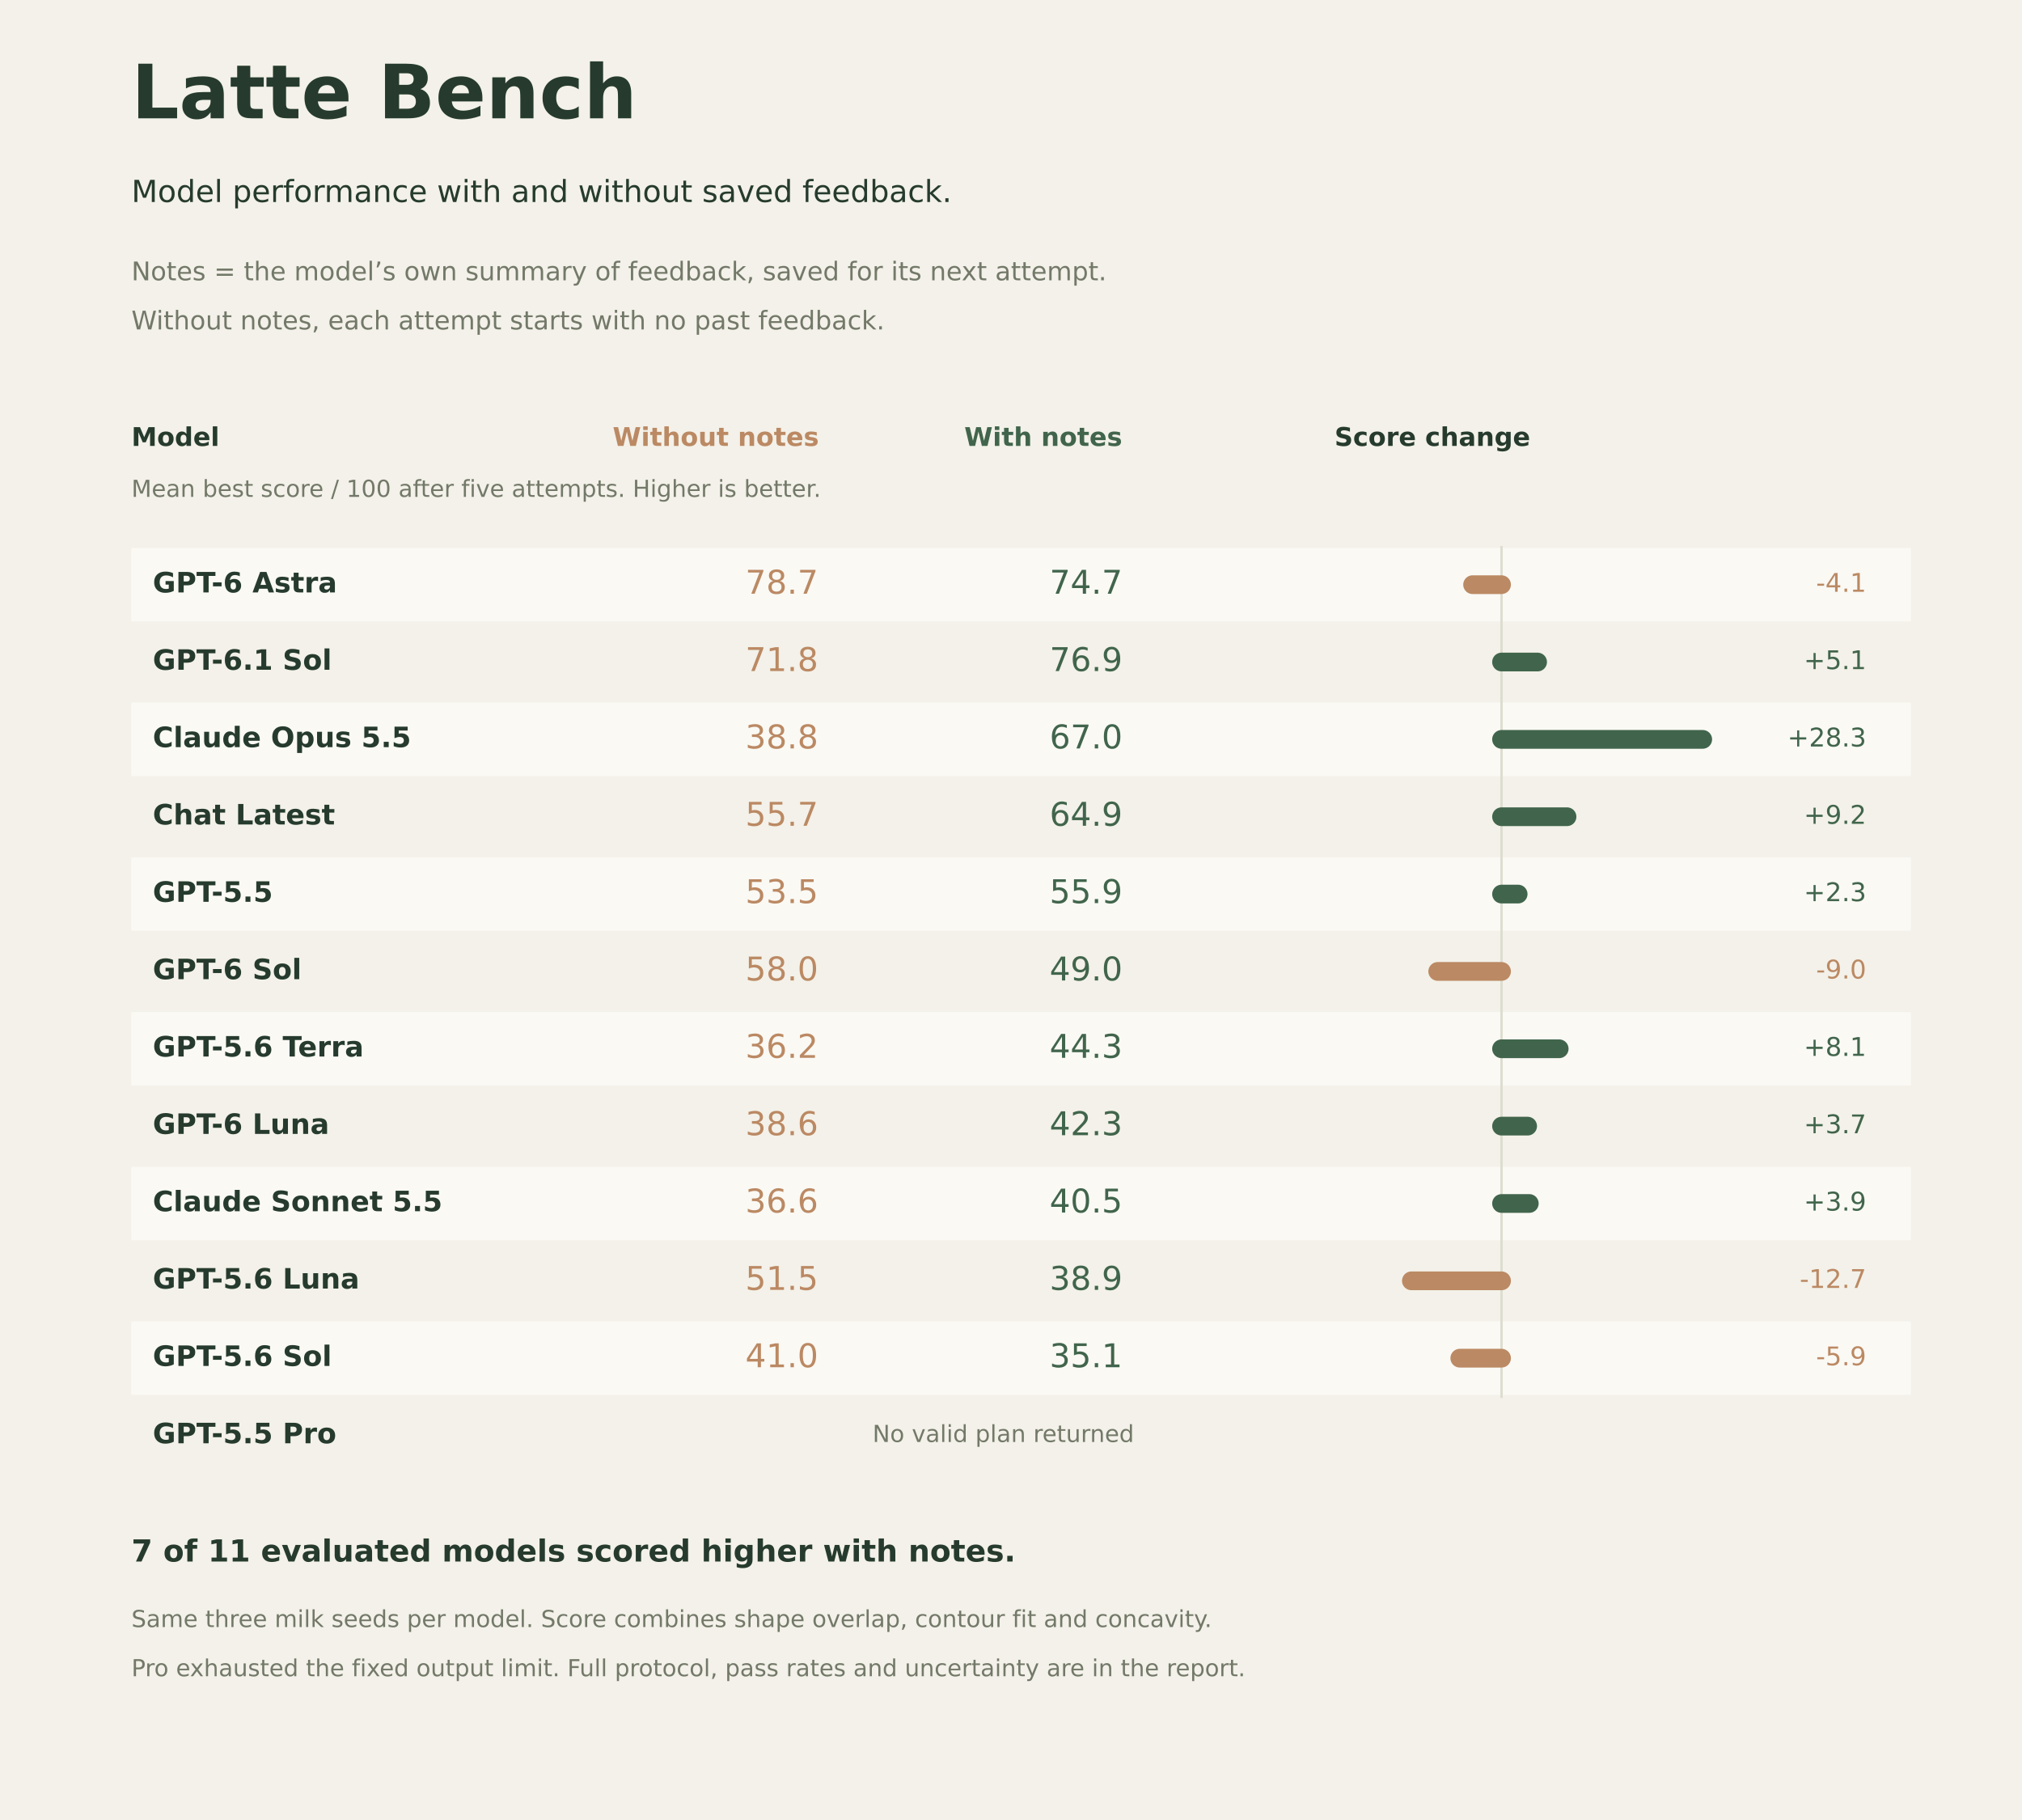
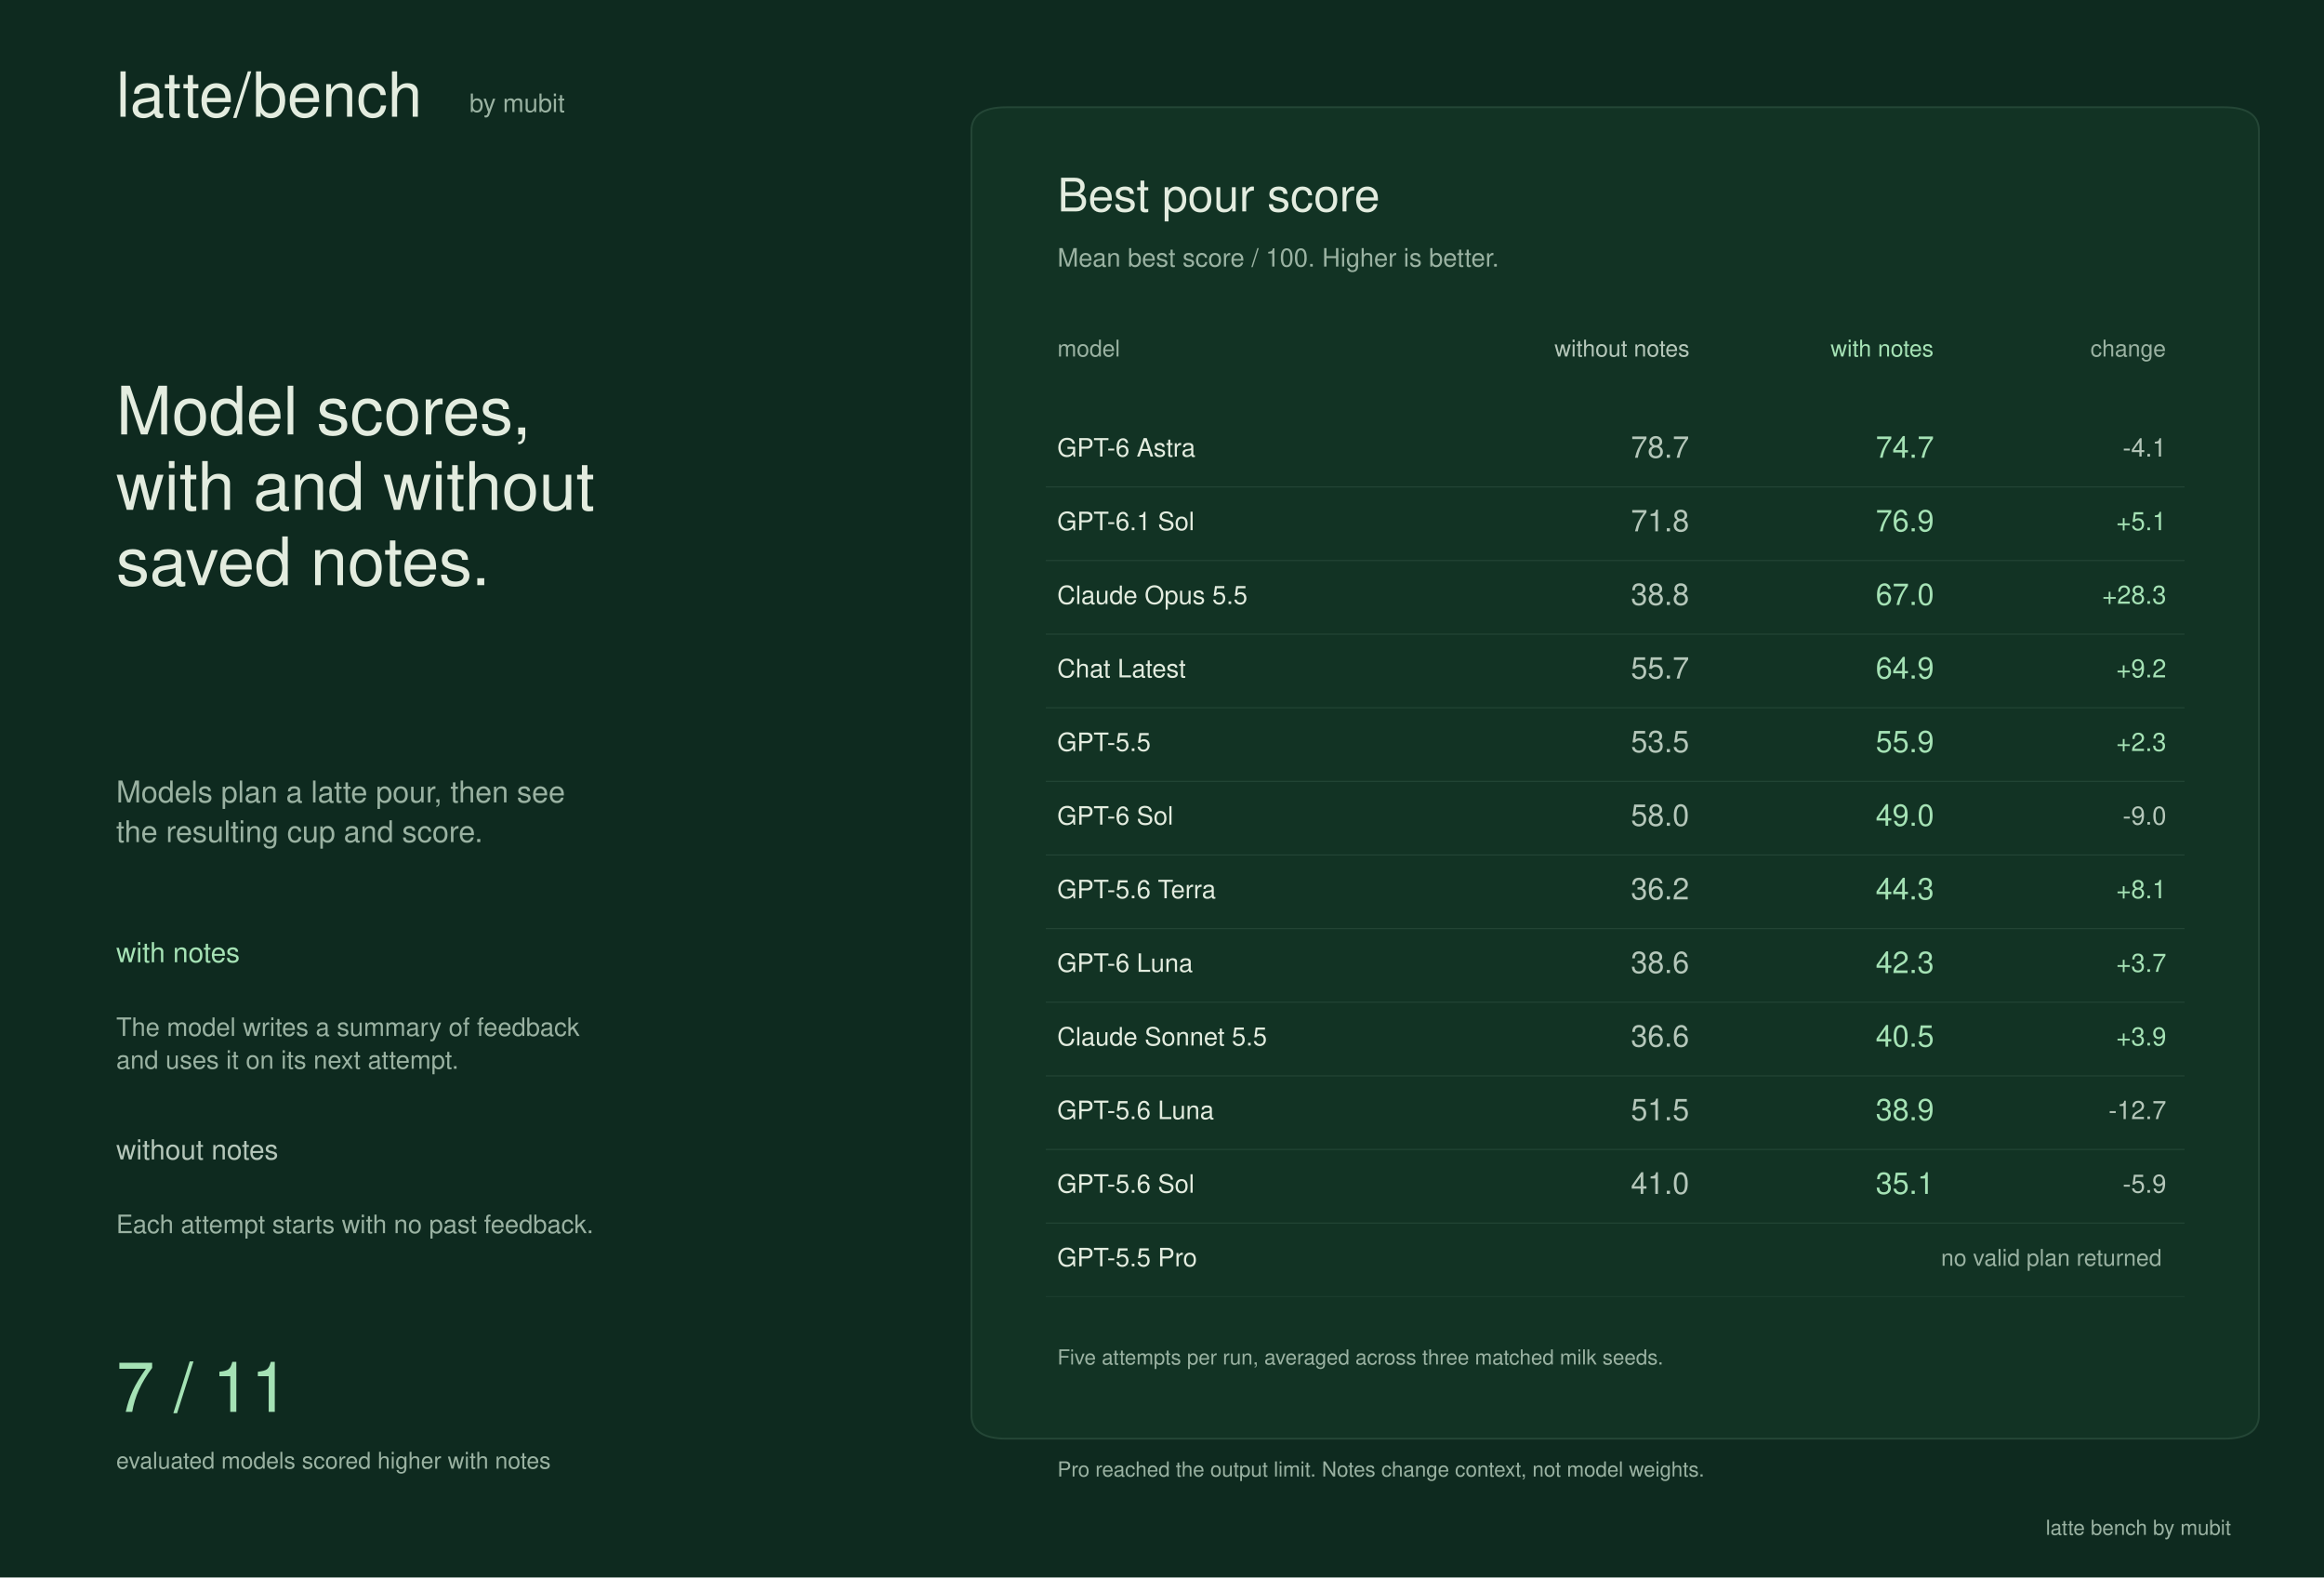
- <svg xmlns="http://www.w3.org/2000/svg" width="864pt" height="777.6pt" viewBox="0 0 864 777.6" version="1.1">
+ <svg xmlns="http://www.w3.org/2000/svg" width="1008pt" height="684pt" viewBox="0 0 1008 684" version="1.1">
  <defs>
    <style type="text/css">*{stroke-linejoin: round; stroke-linecap: butt}</style>
  </defs>
  <g id="figure_1">
    <g id="patch_1">
-       <path d="M 0 777.6 L 864 777.6 L 864 0 L 0 0 z " style="fill: #f3f1e9" />
+       <path d="M 0 684 L 1008 684 L 1008 0 L 0 0 z " style="fill: #0e2a1f" />
+     </g>
+     <g id="patch_2">
+       <path d="M 436.464 623.808 L 964.656 623.808 Q 979.776 623.808 979.776 613.548 L 979.776 56.772 Q 979.776 46.512 964.656 46.512 L 436.464 46.512 Q 421.344 46.512 421.344 56.772 L 421.344 613.548 Q 421.344 623.808 436.464 623.808 z " style="fill: #123324; stroke: #244636; stroke-width: 0.8; stroke-linejoin: miter" />
    </g>
    <g id="axes_1">
-       <g id="patch_2">
-         <path d="M 56.16 234.602 L 816.48 234.602 L 816.48 265.006 L 56.16 265.006 z " clip-path="url(#p5336621dbf)" style="fill: #faf9f4; stroke: #faf9f4; stroke-linejoin: miter" />
-       </g>
-       <g id="patch_3">
-         <path d="M 56.16 300.698 L 816.48 300.698 L 816.48 331.102 L 56.16 331.102 z " clip-path="url(#p5336621dbf)" style="fill: #faf9f4; stroke: #faf9f4; stroke-linejoin: miter" />
-       </g>
-       <g id="patch_4">
-         <path d="M 56.16 366.794 L 816.48 366.794 L 816.48 397.198 L 56.16 397.198 z " clip-path="url(#p5336621dbf)" style="fill: #faf9f4; stroke: #faf9f4; stroke-linejoin: miter" />
-       </g>
-       <g id="patch_5">
-         <path d="M 56.16 432.89 L 816.48 432.89 L 816.48 463.294 L 56.16 463.294 z " clip-path="url(#p5336621dbf)" style="fill: #faf9f4; stroke: #faf9f4; stroke-linejoin: miter" />
-       </g>
-       <g id="patch_6">
-         <path d="M 56.16 498.986 L 816.48 498.986 L 816.48 529.39 L 56.16 529.39 z " clip-path="url(#p5336621dbf)" style="fill: #faf9f4; stroke: #faf9f4; stroke-linejoin: miter" />
-       </g>
-       <g id="patch_7">
-         <path d="M 56.16 565.082 L 816.48 565.082 L 816.48 595.486 L 56.16 595.486 z " clip-path="url(#p5336621dbf)" style="fill: #faf9f4; stroke: #faf9f4; stroke-linejoin: miter" />
-       </g>
      <g id="line2d_1">
-         <path d="M 641.606 233.28 L 641.606 596.808 " clip-path="url(#p5336621dbf)" style="fill: none; stroke: #dddccf; stroke-linecap: square" />
+         <path d="M 453.6 211.128 L 947.52 211.128 " clip-path="url(#p96847e91b3)" style="fill: none; stroke: #244636; stroke-width: 0.45; stroke-linecap: square" />
      </g>
      <g id="line2d_2">
-         <path d="M 641.606 249.804 L 629.239 249.804 " clip-path="url(#p5336621dbf)" style="fill: none; stroke: #bb8963; stroke-width: 8; stroke-linecap: round" />
+         <path d="M 453.6 243.048 L 947.52 243.048 " clip-path="url(#p96847e91b3)" style="fill: none; stroke: #244636; stroke-width: 0.45; stroke-linecap: square" />
      </g>
      <g id="line2d_3">
-         <path d="M 641.606 282.852 L 657.016 282.852 " clip-path="url(#p5336621dbf)" style="fill: none; stroke: #41654c; stroke-width: 8; stroke-linecap: round" />
+         <path d="M 453.6 274.968 L 947.52 274.968 " clip-path="url(#p96847e91b3)" style="fill: none; stroke: #244636; stroke-width: 0.45; stroke-linecap: square" />
      </g>
      <g id="line2d_4">
-         <path d="M 641.606 315.9 L 727.573 315.9 " clip-path="url(#p5336621dbf)" style="fill: none; stroke: #41654c; stroke-width: 8; stroke-linecap: round" />
+         <path d="M 453.6 306.888 L 947.52 306.888 " clip-path="url(#p96847e91b3)" style="fill: none; stroke: #244636; stroke-width: 0.45; stroke-linecap: square" />
      </g>
      <g id="line2d_5">
-         <path d="M 641.606 348.948 L 669.586 348.948 " clip-path="url(#p5336621dbf)" style="fill: none; stroke: #41654c; stroke-width: 8; stroke-linecap: round" />
+         <path d="M 453.6 338.808 L 947.52 338.808 " clip-path="url(#p96847e91b3)" style="fill: none; stroke: #244636; stroke-width: 0.45; stroke-linecap: square" />
      </g>
      <g id="line2d_6">
-         <path d="M 641.606 381.996 L 648.703 381.996 " clip-path="url(#p5336621dbf)" style="fill: none; stroke: #41654c; stroke-width: 8; stroke-linecap: round" />
+         <path d="M 453.6 370.728 L 947.52 370.728 " clip-path="url(#p96847e91b3)" style="fill: none; stroke: #244636; stroke-width: 0.45; stroke-linecap: square" />
      </g>
      <g id="line2d_7">
-         <path d="M 641.606 415.044 L 614.336 415.044 " clip-path="url(#p5336621dbf)" style="fill: none; stroke: #bb8963; stroke-width: 8; stroke-linecap: round" />
+         <path d="M 453.6 402.648 L 947.52 402.648 " clip-path="url(#p96847e91b3)" style="fill: none; stroke: #244636; stroke-width: 0.45; stroke-linecap: square" />
      </g>
      <g id="line2d_8">
-         <path d="M 641.606 448.092 L 666.241 448.092 " clip-path="url(#p5336621dbf)" style="fill: none; stroke: #41654c; stroke-width: 8; stroke-linecap: round" />
+         <path d="M 453.6 434.568 L 947.52 434.568 " clip-path="url(#p96847e91b3)" style="fill: none; stroke: #244636; stroke-width: 0.45; stroke-linecap: square" />
      </g>
      <g id="line2d_9">
-         <path d="M 641.606 481.14 L 652.758 481.14 " clip-path="url(#p5336621dbf)" style="fill: none; stroke: #41654c; stroke-width: 8; stroke-linecap: round" />
+         <path d="M 453.6 466.488 L 947.52 466.488 " clip-path="url(#p96847e91b3)" style="fill: none; stroke: #244636; stroke-width: 0.45; stroke-linecap: square" />
      </g>
      <g id="line2d_10">
-         <path d="M 641.606 514.188 L 653.467 514.188 " clip-path="url(#p5336621dbf)" style="fill: none; stroke: #41654c; stroke-width: 8; stroke-linecap: round" />
+         <path d="M 453.6 498.408 L 947.52 498.408 " clip-path="url(#p96847e91b3)" style="fill: none; stroke: #244636; stroke-width: 0.45; stroke-linecap: square" />
      </g>
      <g id="line2d_11">
-         <path d="M 641.606 547.236 L 603.084 547.236 " clip-path="url(#p5336621dbf)" style="fill: none; stroke: #bb8963; stroke-width: 8; stroke-linecap: round" />
+         <path d="M 453.6 530.328 L 947.52 530.328 " clip-path="url(#p96847e91b3)" style="fill: none; stroke: #244636; stroke-width: 0.45; stroke-linecap: square" />
      </g>
      <g id="line2d_12">
-         <path d="M 641.606 580.284 L 623.764 580.284 " clip-path="url(#p5336621dbf)" style="fill: none; stroke: #bb8963; stroke-width: 8; stroke-linecap: round" />
+         <path d="M 453.6 562.248 L 947.52 562.248 " clip-path="url(#p96847e91b3)" style="fill: none; stroke: #244636; stroke-width: 0.45; stroke-linecap: square" />
      </g>
      <g id="text_1">
-         <text style="font-weight: 700; font-size: 12px; font-family: 'DejaVu Sans'; text-anchor: start; fill: #263b2d" x="65.284" y="253.115" transform="rotate(-0 65.28384 253.1153)">GPT-6 Astra</text>
+         <text style="font-size: 11px; font-family: 'Helvetica'; text-anchor: start; fill: #e3ecdf" x="458.539" y="197.967" transform="rotate(-0 458.5392 197.967)">GPT-6 Astra</text>
      </g>
      <g id="text_2">
-         <text style="font-size: 14px; font-family: 'DejaVu Sans'; text-anchor: end; fill: #bb8963" x="349.644" y="253.667" transform="rotate(-0 349.6435 253.6671)">78.7</text>
+         <text style="font-size: 13px; font-family: 'Helvetica'; text-anchor: end; fill: #b5c7ba" x="732.665" y="198.476" transform="rotate(-0 732.6648 198.4759)">78.7</text>
      </g>
      <g id="text_3">
-         <text style="font-size: 14px; font-family: 'DejaVu Sans'; text-anchor: end; fill: #41654c" x="479.658" y="253.667" transform="rotate(-0 479.6582 253.6671)">74.7</text>
+         <text style="font-size: 13px; font-family: 'Helvetica'; text-anchor: end; fill: #a5e2b5" x="838.858" y="198.476" transform="rotate(-0 838.8576 198.4759)">74.7</text>
      </g>
      <g id="text_4">
-         <text style="font-size: 11px; font-family: 'DejaVu Sans'; text-anchor: end; fill: #bb8963" x="797.472" y="252.839" transform="rotate(-0 797.472 252.8393)">-4.1</text>
+         <text style="font-size: 11px; font-family: 'Helvetica'; text-anchor: end; fill: #b5c7ba" x="939.617" y="197.967" transform="rotate(-0 939.6173 197.967)">-4.1</text>
      </g>
      <g id="text_5">
-         <text style="font-weight: 700; font-size: 12px; font-family: 'DejaVu Sans'; text-anchor: start; fill: #263b2d" x="65.284" y="286.163" transform="rotate(-0 65.28384 286.1633)">GPT-6.1 Sol</text>
+         <text style="font-size: 11px; font-family: 'Helvetica'; text-anchor: start; fill: #e3ecdf" x="458.539" y="229.887" transform="rotate(-0 458.5392 229.887)">GPT-6.1 Sol</text>
      </g>
      <g id="text_6">
-         <text style="font-size: 14px; font-family: 'DejaVu Sans'; text-anchor: end; fill: #bb8963" x="349.644" y="286.715" transform="rotate(-0 349.6435 286.7151)">71.8</text>
+         <text style="font-size: 13px; font-family: 'Helvetica'; text-anchor: end; fill: #b5c7ba" x="732.665" y="230.396" transform="rotate(-0 732.6648 230.3959)">71.8</text>
      </g>
      <g id="text_7">
-         <text style="font-size: 14px; font-family: 'DejaVu Sans'; text-anchor: end; fill: #41654c" x="479.658" y="286.715" transform="rotate(-0 479.6582 286.7151)">76.9</text>
+         <text style="font-size: 13px; font-family: 'Helvetica'; text-anchor: end; fill: #a5e2b5" x="838.858" y="230.396" transform="rotate(-0 838.8576 230.3959)">76.9</text>
      </g>
      <g id="text_8">
-         <text style="font-size: 11px; font-family: 'DejaVu Sans'; text-anchor: end; fill: #41654c" x="797.472" y="285.887" transform="rotate(-0 797.472 285.8873)">+5.1</text>
+         <text style="font-size: 11px; font-family: 'Helvetica'; text-anchor: end; fill: #a5e2b5" x="939.617" y="229.887" transform="rotate(-0 939.6173 229.887)">+5.1</text>
      </g>
      <g id="text_9">
-         <text style="font-weight: 700; font-size: 12px; font-family: 'DejaVu Sans'; text-anchor: start; fill: #263b2d" x="65.284" y="319.211" transform="rotate(-0 65.28384 319.2113)">Claude Opus 5.5</text>
+         <text style="font-size: 11px; font-family: 'Helvetica'; text-anchor: start; fill: #e3ecdf" x="458.539" y="261.914" transform="rotate(-0 458.5392 261.9144)">Claude Opus 5.5</text>
      </g>
      <g id="text_10">
-         <text style="font-size: 14px; font-family: 'DejaVu Sans'; text-anchor: end; fill: #bb8963" x="349.644" y="319.763" transform="rotate(-0 349.6435 319.7631)">38.8</text>
+         <text style="font-size: 13px; font-family: 'Helvetica'; text-anchor: end; fill: #b5c7ba" x="732.665" y="262.316" transform="rotate(-0 732.6648 262.3159)">38.8</text>
      </g>
      <g id="text_11">
-         <text style="font-size: 14px; font-family: 'DejaVu Sans'; text-anchor: end; fill: #41654c" x="479.658" y="319.763" transform="rotate(-0 479.6582 319.7631)">67.0</text>
+         <text style="font-size: 13px; font-family: 'Helvetica'; text-anchor: end; fill: #a5e2b5" x="838.858" y="262.316" transform="rotate(-0 838.8576 262.3159)">67.0</text>
      </g>
      <g id="text_12">
-         <text style="font-size: 11px; font-family: 'DejaVu Sans'; text-anchor: end; fill: #41654c" x="797.472" y="318.935" transform="rotate(-0 797.472 318.9353)">+28.3</text>
+         <text style="font-size: 11px; font-family: 'Helvetica'; text-anchor: end; fill: #a5e2b5" x="939.617" y="261.807" transform="rotate(-0 939.6173 261.807)">+28.3</text>
      </g>
      <g id="text_13">
-         <text style="font-weight: 700; font-size: 12px; font-family: 'DejaVu Sans'; text-anchor: start; fill: #263b2d" x="65.284" y="352.259" transform="rotate(-0 65.28384 352.2593)">Chat Latest</text>
+         <text style="font-size: 11px; font-family: 'Helvetica'; text-anchor: start; fill: #e3ecdf" x="458.539" y="293.727" transform="rotate(-0 458.5392 293.727)">Chat Latest</text>
      </g>
      <g id="text_14">
-         <text style="font-size: 14px; font-family: 'DejaVu Sans'; text-anchor: end; fill: #bb8963" x="349.644" y="352.811" transform="rotate(-0 349.6435 352.8111)">55.7</text>
+         <text style="font-size: 13px; font-family: 'Helvetica'; text-anchor: end; fill: #b5c7ba" x="732.665" y="294.236" transform="rotate(-0 732.6648 294.2359)">55.7</text>
      </g>
      <g id="text_15">
-         <text style="font-size: 14px; font-family: 'DejaVu Sans'; text-anchor: end; fill: #41654c" x="479.658" y="352.811" transform="rotate(-0 479.6582 352.8111)">64.9</text>
+         <text style="font-size: 13px; font-family: 'Helvetica'; text-anchor: end; fill: #a5e2b5" x="838.858" y="294.236" transform="rotate(-0 838.8576 294.2359)">64.9</text>
      </g>
      <g id="text_16">
-         <text style="font-size: 11px; font-family: 'DejaVu Sans'; text-anchor: end; fill: #41654c" x="797.472" y="351.983" transform="rotate(-0 797.472 351.9833)">+9.2</text>
+         <text style="font-size: 11px; font-family: 'Helvetica'; text-anchor: end; fill: #a5e2b5" x="939.617" y="293.727" transform="rotate(-0 939.6173 293.727)">+9.2</text>
      </g>
      <g id="text_17">
-         <text style="font-weight: 700; font-size: 12px; font-family: 'DejaVu Sans'; text-anchor: start; fill: #263b2d" x="65.284" y="385.307" transform="rotate(-0 65.28384 385.3073)">GPT-5.5</text>
+         <text style="font-size: 11px; font-family: 'Helvetica'; text-anchor: start; fill: #e3ecdf" x="458.539" y="325.647" transform="rotate(-0 458.5392 325.647)">GPT-5.5</text>
      </g>
      <g id="text_18">
-         <text style="font-size: 14px; font-family: 'DejaVu Sans'; text-anchor: end; fill: #bb8963" x="349.644" y="385.859" transform="rotate(-0 349.6435 385.8591)">53.5</text>
+         <text style="font-size: 13px; font-family: 'Helvetica'; text-anchor: end; fill: #b5c7ba" x="732.665" y="326.156" transform="rotate(-0 732.6648 326.1559)">53.5</text>
      </g>
      <g id="text_19">
-         <text style="font-size: 14px; font-family: 'DejaVu Sans'; text-anchor: end; fill: #41654c" x="479.658" y="385.859" transform="rotate(-0 479.6582 385.8591)">55.9</text>
+         <text style="font-size: 13px; font-family: 'Helvetica'; text-anchor: end; fill: #a5e2b5" x="838.858" y="326.156" transform="rotate(-0 838.8576 326.1559)">55.9</text>
      </g>
      <g id="text_20">
-         <text style="font-size: 11px; font-family: 'DejaVu Sans'; text-anchor: end; fill: #41654c" x="797.472" y="385.031" transform="rotate(-0 797.472 385.0313)">+2.3</text>
+         <text style="font-size: 11px; font-family: 'Helvetica'; text-anchor: end; fill: #a5e2b5" x="939.617" y="325.647" transform="rotate(-0 939.6173 325.647)">+2.3</text>
      </g>
      <g id="text_21">
-         <text style="font-weight: 700; font-size: 12px; font-family: 'DejaVu Sans'; text-anchor: start; fill: #263b2d" x="65.284" y="418.355" transform="rotate(-0 65.28384 418.3553)">GPT-6 Sol</text>
+         <text style="font-size: 11px; font-family: 'Helvetica'; text-anchor: start; fill: #e3ecdf" x="458.539" y="357.567" transform="rotate(-0 458.5392 357.567)">GPT-6 Sol</text>
      </g>
      <g id="text_22">
-         <text style="font-size: 14px; font-family: 'DejaVu Sans'; text-anchor: end; fill: #bb8963" x="349.644" y="418.907" transform="rotate(-0 349.6435 418.9071)">58.0</text>
+         <text style="font-size: 13px; font-family: 'Helvetica'; text-anchor: end; fill: #b5c7ba" x="732.665" y="358.076" transform="rotate(-0 732.6648 358.0759)">58.0</text>
      </g>
      <g id="text_23">
-         <text style="font-size: 14px; font-family: 'DejaVu Sans'; text-anchor: end; fill: #41654c" x="479.658" y="418.907" transform="rotate(-0 479.6582 418.9071)">49.0</text>
+         <text style="font-size: 13px; font-family: 'Helvetica'; text-anchor: end; fill: #a5e2b5" x="838.858" y="358.076" transform="rotate(-0 838.8576 358.0759)">49.0</text>
      </g>
      <g id="text_24">
-         <text style="font-size: 11px; font-family: 'DejaVu Sans'; text-anchor: end; fill: #bb8963" x="797.472" y="418.079" transform="rotate(-0 797.472 418.0793)">-9.0</text>
+         <text style="font-size: 11px; font-family: 'Helvetica'; text-anchor: end; fill: #b5c7ba" x="939.617" y="357.567" transform="rotate(-0 939.6173 357.567)">-9.0</text>
      </g>
      <g id="text_25">
-         <text style="font-weight: 700; font-size: 12px; font-family: 'DejaVu Sans'; text-anchor: start; fill: #263b2d" x="65.284" y="451.403" transform="rotate(-0 65.28384 451.4033)">GPT-5.6 Terra</text>
+         <text style="font-size: 11px; font-family: 'Helvetica'; text-anchor: start; fill: #e3ecdf" x="458.539" y="389.487" transform="rotate(-0 458.5392 389.487)">GPT-5.6 Terra</text>
      </g>
      <g id="text_26">
-         <text style="font-size: 14px; font-family: 'DejaVu Sans'; text-anchor: end; fill: #bb8963" x="349.644" y="451.955" transform="rotate(-0 349.6435 451.9551)">36.2</text>
+         <text style="font-size: 13px; font-family: 'Helvetica'; text-anchor: end; fill: #b5c7ba" x="732.665" y="389.996" transform="rotate(-0 732.6648 389.9959)">36.2</text>
      </g>
      <g id="text_27">
-         <text style="font-size: 14px; font-family: 'DejaVu Sans'; text-anchor: end; fill: #41654c" x="479.658" y="451.955" transform="rotate(-0 479.6582 451.9551)">44.3</text>
+         <text style="font-size: 13px; font-family: 'Helvetica'; text-anchor: end; fill: #a5e2b5" x="838.858" y="389.996" transform="rotate(-0 838.8576 389.9959)">44.3</text>
      </g>
      <g id="text_28">
-         <text style="font-size: 11px; font-family: 'DejaVu Sans'; text-anchor: end; fill: #41654c" x="797.472" y="451.127" transform="rotate(-0 797.472 451.1273)">+8.1</text>
+         <text style="font-size: 11px; font-family: 'Helvetica'; text-anchor: end; fill: #a5e2b5" x="939.617" y="389.487" transform="rotate(-0 939.6173 389.487)">+8.1</text>
      </g>
      <g id="text_29">
-         <text style="font-weight: 700; font-size: 12px; font-family: 'DejaVu Sans'; text-anchor: start; fill: #263b2d" x="65.284" y="484.451" transform="rotate(-0 65.28384 484.4513)">GPT-6 Luna</text>
+         <text style="font-size: 11px; font-family: 'Helvetica'; text-anchor: start; fill: #e3ecdf" x="458.539" y="421.407" transform="rotate(-0 458.5392 421.407)">GPT-6 Luna</text>
      </g>
      <g id="text_30">
-         <text style="font-size: 14px; font-family: 'DejaVu Sans'; text-anchor: end; fill: #bb8963" x="349.644" y="485.003" transform="rotate(-0 349.6435 485.0031)">38.6</text>
+         <text style="font-size: 13px; font-family: 'Helvetica'; text-anchor: end; fill: #b5c7ba" x="732.665" y="421.916" transform="rotate(-0 732.6648 421.9159)">38.6</text>
      </g>
      <g id="text_31">
-         <text style="font-size: 14px; font-family: 'DejaVu Sans'; text-anchor: end; fill: #41654c" x="479.658" y="485.003" transform="rotate(-0 479.6582 485.0031)">42.3</text>
+         <text style="font-size: 13px; font-family: 'Helvetica'; text-anchor: end; fill: #a5e2b5" x="838.858" y="421.916" transform="rotate(-0 838.8576 421.9159)">42.3</text>
      </g>
      <g id="text_32">
-         <text style="font-size: 11px; font-family: 'DejaVu Sans'; text-anchor: end; fill: #41654c" x="797.472" y="484.175" transform="rotate(-0 797.472 484.1753)">+3.7</text>
+         <text style="font-size: 11px; font-family: 'Helvetica'; text-anchor: end; fill: #a5e2b5" x="939.617" y="421.407" transform="rotate(-0 939.6173 421.407)">+3.7</text>
      </g>
      <g id="text_33">
-         <text style="font-weight: 700; font-size: 12px; font-family: 'DejaVu Sans'; text-anchor: start; fill: #263b2d" x="65.284" y="517.499" transform="rotate(-0 65.28384 517.4992)">Claude Sonnet 5.5</text>
+         <text style="font-size: 11px; font-family: 'Helvetica'; text-anchor: start; fill: #e3ecdf" x="458.539" y="453.327" transform="rotate(-0 458.5392 453.327)">Claude Sonnet 5.5</text>
      </g>
      <g id="text_34">
-         <text style="font-size: 14px; font-family: 'DejaVu Sans'; text-anchor: end; fill: #bb8963" x="349.644" y="518.051" transform="rotate(-0 349.6435 518.0511)">36.6</text>
+         <text style="font-size: 13px; font-family: 'Helvetica'; text-anchor: end; fill: #b5c7ba" x="732.665" y="453.836" transform="rotate(-0 732.6648 453.8359)">36.6</text>
      </g>
      <g id="text_35">
-         <text style="font-size: 14px; font-family: 'DejaVu Sans'; text-anchor: end; fill: #41654c" x="479.658" y="518.051" transform="rotate(-0 479.6582 518.0511)">40.5</text>
+         <text style="font-size: 13px; font-family: 'Helvetica'; text-anchor: end; fill: #a5e2b5" x="838.858" y="453.836" transform="rotate(-0 838.8576 453.8359)">40.5</text>
      </g>
      <g id="text_36">
-         <text style="font-size: 11px; font-family: 'DejaVu Sans'; text-anchor: end; fill: #41654c" x="797.472" y="517.223" transform="rotate(-0 797.472 517.2233)">+3.9</text>
+         <text style="font-size: 11px; font-family: 'Helvetica'; text-anchor: end; fill: #a5e2b5" x="939.617" y="453.327" transform="rotate(-0 939.6173 453.327)">+3.9</text>
      </g>
      <g id="text_37">
-         <text style="font-weight: 700; font-size: 12px; font-family: 'DejaVu Sans'; text-anchor: start; fill: #263b2d" x="65.284" y="550.547" transform="rotate(-0 65.28384 550.5472)">GPT-5.6 Luna</text>
+         <text style="font-size: 11px; font-family: 'Helvetica'; text-anchor: start; fill: #e3ecdf" x="458.539" y="485.247" transform="rotate(-0 458.5392 485.247)">GPT-5.6 Luna</text>
      </g>
      <g id="text_38">
-         <text style="font-size: 14px; font-family: 'DejaVu Sans'; text-anchor: end; fill: #bb8963" x="349.644" y="551.099" transform="rotate(-0 349.6435 551.0991)">51.5</text>
+         <text style="font-size: 13px; font-family: 'Helvetica'; text-anchor: end; fill: #b5c7ba" x="732.665" y="485.756" transform="rotate(-0 732.6648 485.7559)">51.5</text>
      </g>
      <g id="text_39">
-         <text style="font-size: 14px; font-family: 'DejaVu Sans'; text-anchor: end; fill: #41654c" x="479.658" y="551.099" transform="rotate(-0 479.6582 551.0991)">38.9</text>
+         <text style="font-size: 13px; font-family: 'Helvetica'; text-anchor: end; fill: #a5e2b5" x="838.858" y="485.756" transform="rotate(-0 838.8576 485.7559)">38.9</text>
      </g>
      <g id="text_40">
-         <text style="font-size: 11px; font-family: 'DejaVu Sans'; text-anchor: end; fill: #bb8963" x="797.472" y="550.271" transform="rotate(-0 797.472 550.2713)">-12.7</text>
+         <text style="font-size: 11px; font-family: 'Helvetica'; text-anchor: end; fill: #b5c7ba" x="939.617" y="485.247" transform="rotate(-0 939.6173 485.247)">-12.7</text>
      </g>
      <g id="text_41">
-         <text style="font-weight: 700; font-size: 12px; font-family: 'DejaVu Sans'; text-anchor: start; fill: #263b2d" x="65.284" y="583.595" transform="rotate(-0 65.28384 583.5952)">GPT-5.6 Sol</text>
+         <text style="font-size: 11px; font-family: 'Helvetica'; text-anchor: start; fill: #e3ecdf" x="458.539" y="517.167" transform="rotate(-0 458.5392 517.167)">GPT-5.6 Sol</text>
      </g>
      <g id="text_42">
-         <text style="font-size: 14px; font-family: 'DejaVu Sans'; text-anchor: end; fill: #bb8963" x="349.644" y="584.147" transform="rotate(-0 349.6435 584.1471)">41.0</text>
+         <text style="font-size: 13px; font-family: 'Helvetica'; text-anchor: end; fill: #b5c7ba" x="732.665" y="517.676" transform="rotate(-0 732.6648 517.6759)">41.0</text>
      </g>
      <g id="text_43">
-         <text style="font-size: 14px; font-family: 'DejaVu Sans'; text-anchor: end; fill: #41654c" x="479.658" y="584.147" transform="rotate(-0 479.6582 584.1471)">35.1</text>
+         <text style="font-size: 13px; font-family: 'Helvetica'; text-anchor: end; fill: #a5e2b5" x="838.858" y="517.676" transform="rotate(-0 838.8576 517.6759)">35.1</text>
      </g>
      <g id="text_44">
-         <text style="font-size: 11px; font-family: 'DejaVu Sans'; text-anchor: end; fill: #bb8963" x="797.472" y="583.319" transform="rotate(-0 797.472 583.3193)">-5.9</text>
+         <text style="font-size: 11px; font-family: 'Helvetica'; text-anchor: end; fill: #b5c7ba" x="939.617" y="517.167" transform="rotate(-0 939.6173 517.167)">-5.9</text>
      </g>
      <g id="text_45">
-         <text style="font-weight: 700; font-size: 12px; font-family: 'DejaVu Sans'; text-anchor: start; fill: #263b2d" x="65.284" y="616.643" transform="rotate(-0 65.28384 616.6432)">GPT-5.5 Pro</text>
+         <text style="font-size: 11px; font-family: 'Helvetica'; text-anchor: start; fill: #e3ecdf" x="458.539" y="549.087" transform="rotate(-0 458.5392 549.087)">GPT-5.5 Pro</text>
      </g>
      <g id="text_46">
-         <text style="font-size: 10px; font-family: 'DejaVu Sans'; text-anchor: middle; fill: #737969" x="428.717" y="616.091" transform="rotate(-0 428.7168 616.0914)">No valid plan returned</text>
+         <text style="font-size: 10px; font-family: 'Helvetica'; text-anchor: end; fill: #9ab2a2" x="937.642" y="548.844" transform="rotate(-0 937.6416 548.8442)">no valid plan returned</text>
      </g>
    </g>
    <g id="text_47">
-       <text style="font-weight: 700; font-size: 32px; font-family: 'DejaVu Sans'; text-anchor: start; fill: #263b2d" x="56.16" y="50.544" transform="rotate(-0 56.16 50.544)">Latte Bench</text>
+       <text style="font-size: 27px; font-family: 'Helvetica'; text-anchor: start; fill: #e3ecdf" x="50.4" y="50.616" transform="rotate(-0 50.4 50.616)">latte/bench</text>
    </g>
    <g id="text_48">
-       <text style="font-size: 13px; font-family: 'DejaVu Sans'; text-anchor: start; fill: #263b2d" x="56.16" y="86.314" transform="rotate(-0 56.16 86.3136)">Model performance with and without saved feedback.</text>
+       <text style="font-size: 11px; font-family: 'Helvetica'; text-anchor: start; fill: #9ab2a2" x="203.616" y="48.564" transform="rotate(-0 203.616 48.564)">by mubit</text>
    </g>
    <g id="text_49">
-       <text style="font-size: 11px; font-family: 'DejaVu Sans'; text-anchor: start; fill: #737969" x="56.16" y="119.75" transform="rotate(-0 56.16 119.7504)">Notes = the model’s own summary of feedback, saved for its next attempt.</text>
+       <text style="font-size: 29px; font-family: 'Helvetica'; fill: #e3ecdf" transform="translate(50.4 188.383)">Model scores,</text>
+       <text style="font-size: 29px; font-family: 'Helvetica'; fill: #e3ecdf" transform="translate(50.4 221.0555)">with and without</text>
+       <text style="font-size: 29px; font-family: 'Helvetica'; fill: #e3ecdf" transform="translate(50.4 253.7279)">saved notes.</text>
    </g>
    <g id="text_50">
-       <text style="font-size: 11px; font-family: 'DejaVu Sans'; text-anchor: start; fill: #737969" x="56.16" y="140.746" transform="rotate(-0 56.16 140.7456)">Without notes, each attempt starts with no past feedback.</text>
+       <text style="font-size: 13px; font-family: 'Helvetica'; fill: #9ab2a2" transform="translate(50.4 347.9359)">Models plan a latte pour, then see</text>
+       <text style="font-size: 13px; font-family: 'Helvetica'; fill: #9ab2a2" transform="translate(50.4 365.1473)">the resulting cup and score.</text>
    </g>
    <g id="text_51">
-       <text style="font-weight: 700; font-size: 11px; font-family: 'DejaVu Sans'; text-anchor: start; fill: #263b2d" x="56.16" y="190.512" transform="rotate(-0 56.16 190.512)">Model</text>
+       <text style="font-size: 12px; font-family: 'Helvetica'; text-anchor: start; fill: #a5e2b5" x="50.4" y="417.24" transform="rotate(-0 50.4 417.24)">with notes</text>
    </g>
    <g id="text_52">
-       <text style="font-weight: 700; font-size: 11px; font-family: 'DejaVu Sans'; text-anchor: end; fill: #bb8963" x="349.92" y="190.512" transform="rotate(-0 349.92 190.512)">Without notes</text>
+       <text style="font-size: 11px; font-family: 'Helvetica'; fill: #9ab2a2" transform="translate(50.4 449.1825)">The model writes a summary of feedback</text>
+       <text style="font-size: 11px; font-family: 'Helvetica'; fill: #9ab2a2" transform="translate(50.4 463.4155)">and uses it on its next attempt.</text>
    </g>
    <g id="text_53">
-       <text style="font-weight: 700; font-size: 11px; font-family: 'DejaVu Sans'; text-anchor: end; fill: #41654c" x="479.52" y="190.512" transform="rotate(-0 479.52 190.512)">With notes</text>
+       <text style="font-size: 12px; font-family: 'Helvetica'; text-anchor: start; fill: #b5c7ba" x="50.4" y="502.74" transform="rotate(-0 50.4 502.74)">without notes</text>
    </g>
    <g id="text_54">
-       <text style="font-weight: 700; font-size: 11px; font-family: 'DejaVu Sans'; text-anchor: start; fill: #263b2d" x="570.24" y="190.512" transform="rotate(-0 570.24 190.512)">Score change</text>
+       <text style="font-size: 11px; font-family: 'Helvetica'; text-anchor: start; fill: #9ab2a2" x="50.4" y="534.683" transform="rotate(-0 50.4 534.6825)">Each attempt starts with no past feedback.</text>
    </g>
    <g id="text_55">
-       <text style="font-size: 10px; font-family: 'DejaVu Sans'; text-anchor: start; fill: #737969" x="56.16" y="212.285" transform="rotate(-0 56.16 212.2848)">Mean best score / 100 after five attempts. Higher is better.</text>
+       <text style="font-size: 30px; font-family: 'Helvetica'; text-anchor: start; fill: #a5e2b5" x="50.4" y="612.18" transform="rotate(-0 50.4 612.18)">7 / 11</text>
    </g>
    <g id="text_56">
-       <text style="font-weight: 700; font-size: 13px; font-family: 'DejaVu Sans'; text-anchor: start; fill: #263b2d" x="56.16" y="667.181" transform="rotate(-0 56.16 667.1808)">7 of 11 evaluated models scored higher with notes.</text>
+       <text style="font-size: 10px; font-family: 'Helvetica'; text-anchor: start; fill: #9ab2a2" x="50.4" y="636.804" transform="rotate(-0 50.4 636.804)">evaluated models scored higher with notes</text>
    </g>
    <g id="text_57">
-       <text style="font-size: 10px; font-family: 'DejaVu Sans'; text-anchor: start; fill: #737969" x="56.16" y="695.174" transform="rotate(-0 56.16 695.1744)">Same three milk seeds per model. Score combines shape overlap, contour fit and concavity.</text>
+       <text style="font-size: 20px; font-family: 'Helvetica'; text-anchor: start; fill: #e3ecdf" x="458.64" y="91.656" transform="rotate(-0 458.64 91.656)">Best pour score</text>
    </g>
    <g id="text_58">
-       <text style="font-size: 10px; font-family: 'DejaVu Sans'; text-anchor: start; fill: #737969" x="56.16" y="716.17" transform="rotate(-0 56.16 716.1696)">Pro exhausted the fixed output limit. Full protocol, pass rates and uncertainty are in the report.</text>
+       <text style="font-size: 11px; font-family: 'Helvetica'; text-anchor: start; fill: #9ab2a2" x="458.64" y="115.596" transform="rotate(-0 458.64 115.596)">Mean best score / 100. Higher is better.</text>
+     </g>
+     <g id="text_59">
+       <text style="font-size: 10px; font-family: 'Helvetica'; text-anchor: start; fill: #9ab2a2" x="458.64" y="154.584" transform="rotate(-0 458.64 154.584)">model</text>
+     </g>
+     <g id="text_60">
+       <text style="font-size: 10px; font-family: 'Helvetica'; text-anchor: end; fill: #b5c7ba" x="732.816" y="154.584" transform="rotate(-0 732.816 154.584)">without notes</text>
+     </g>
+     <g id="text_61">
+       <text style="font-size: 10px; font-family: 'Helvetica'; text-anchor: end; fill: #a5e2b5" x="838.656" y="154.584" transform="rotate(-0 838.656 154.584)">with notes</text>
+     </g>
+     <g id="text_62">
+       <text style="font-size: 10px; font-family: 'Helvetica'; text-anchor: end; fill: #9ab2a2" x="939.456" y="154.584" transform="rotate(-0 939.456 154.584)">change</text>
+     </g>
+     <g id="text_63">
+       <text style="font-size: 9px; font-family: 'Helvetica'; text-anchor: start; fill: #9ab2a2" x="458.64" y="591.66" transform="rotate(-0 458.64 591.66)">Five attempts per run, averaged across three matched milk seeds.</text>
+     </g>
+     <g id="text_64">
+       <text style="font-size: 9px; font-family: 'Helvetica'; text-anchor: start; fill: #9ab2a2" x="458.64" y="640.224" transform="rotate(-0 458.64 640.224)">Pro reached the output limit. Notes change context, not model weights.</text>
+     </g>
+     <g id="text_65">
+       <text style="font-size: 9px; font-family: 'Helvetica'; text-anchor: end; fill: #9ab2a2" x="967.68" y="665.532" transform="rotate(-0 967.68 665.532)">latte bench by mubit</text>
    </g>
  </g>
  <defs>
-     <clipPath id="p5336621dbf">
-       <rect x="56.16" y="233.28" width="760.32" height="396.576" />
+     <clipPath id="p96847e91b3">
+       <rect x="453.6" y="179.208" width="493.92" height="383.04" />
    </clipPath>
  </defs>
</svg>
